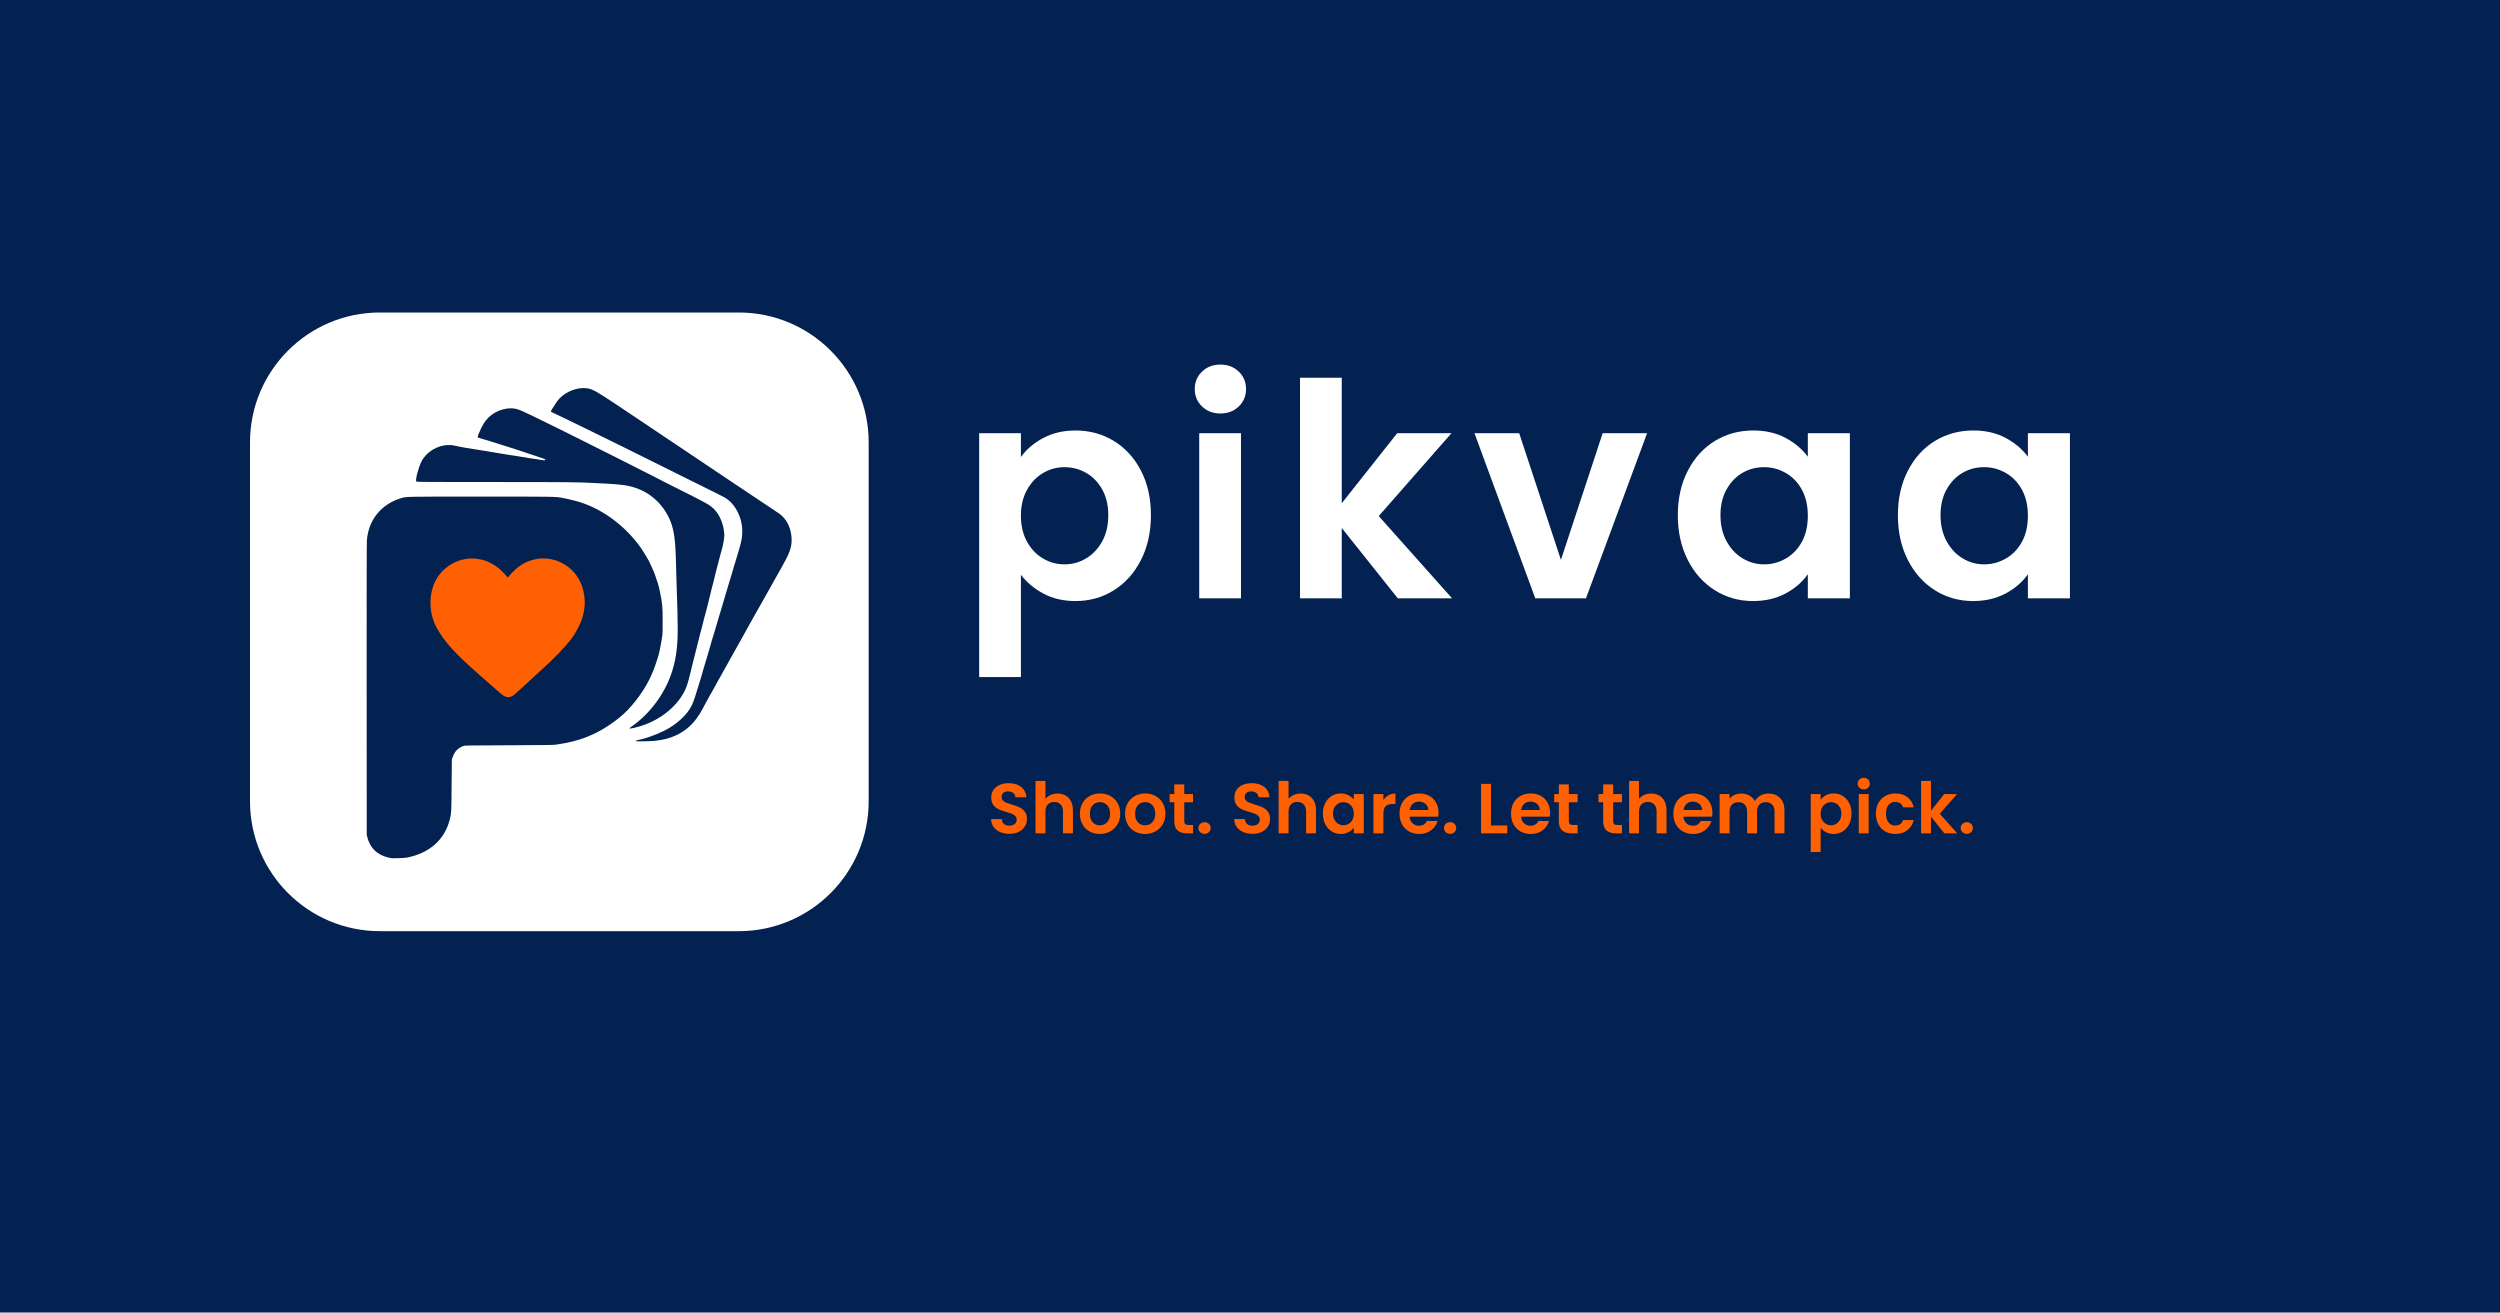
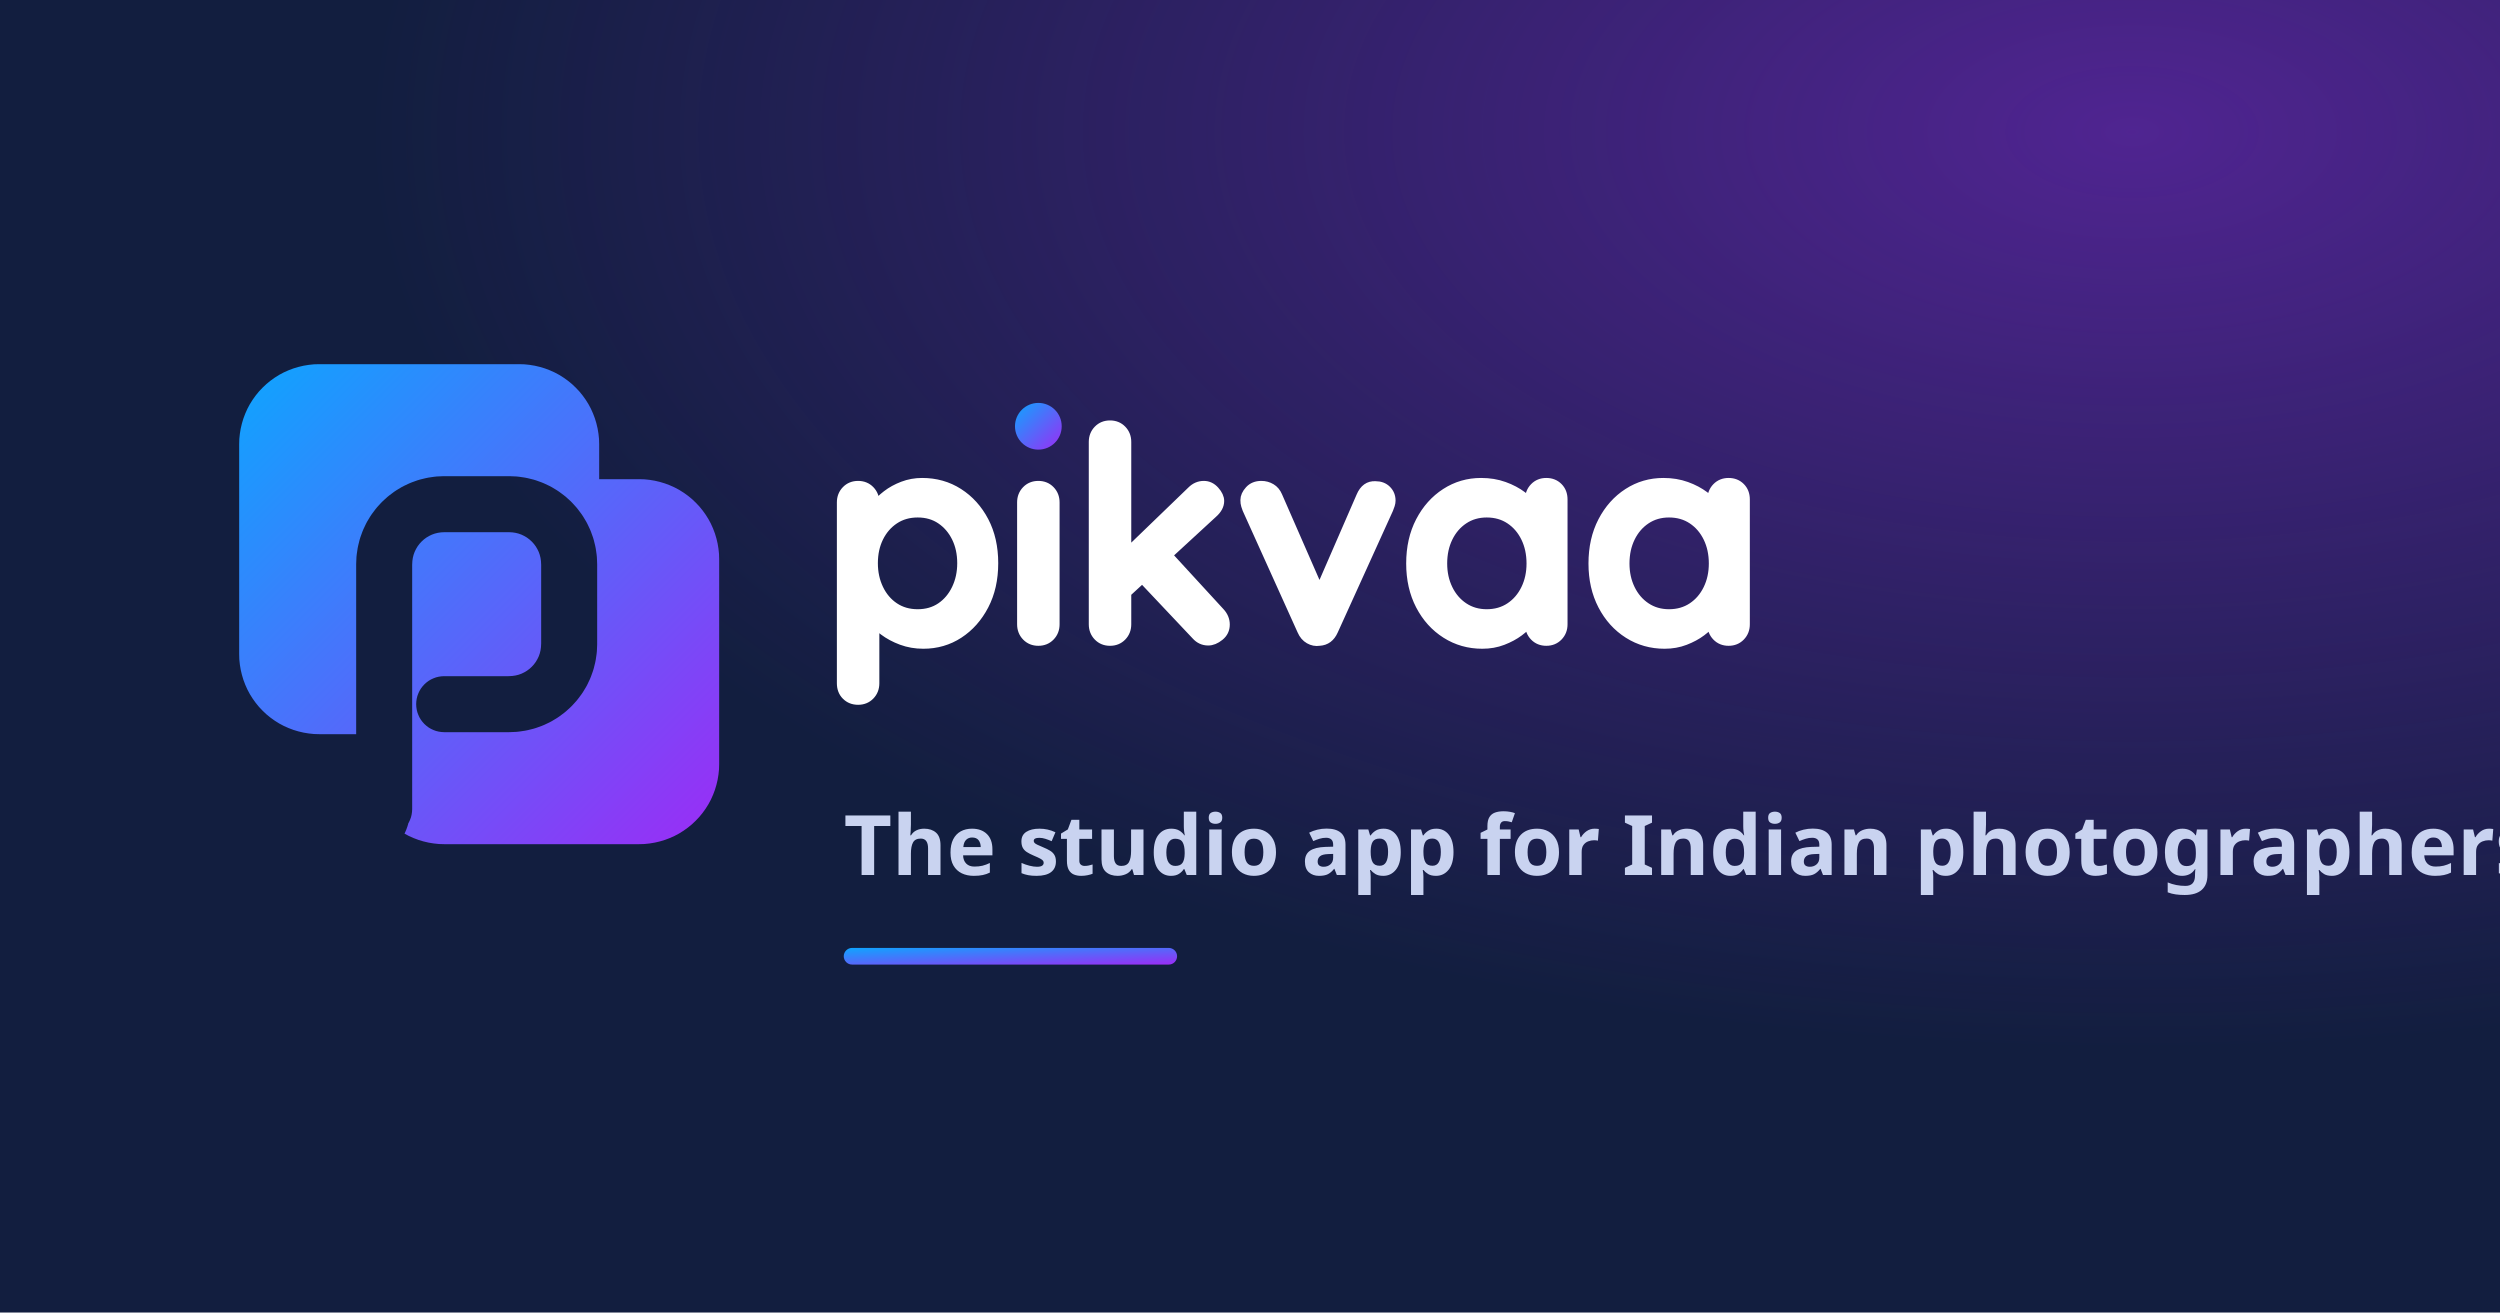
<svg xmlns="http://www.w3.org/2000/svg" viewBox="0 0 1200 630" width="1200" height="630">
-   <rect width="1200" height="630" fill="#032251" />
-   <g transform="translate(120 150) scale(0.29)">
-     <rect width="1024" height="1024" rx="215" fill="#FFFFFF" />
-     <path d="M233.1 903.1C232.6 902.9 230.3 902.4 228.1 901.9C210.5 897.6 198.9 886.3 194.4 869.2L193.2 864.7L193.1 624.0C193.0 462.4 193.1 381.2 193.5 376.9C196.1 343.3 217.3 317.2 249.8 307.4C259.3 304.6 254.5 304.7 381.9 304.7C502.9 304.7 505.7 304.7 516.7 306.8C522.0 307.7 523.7 308.1 536.4 311.2C578.8 321.4 621.3 352.0 648.6 391.9C651.7 396.4 661.2 412.5 661.2 413.2C661.2 413.3 662.8 416.8 664.8 421.0C666.8 425.1 669.1 430.7 670.0 433.2C675.4 448.8 676.2 451.4 677.8 459.1C682.4 480.0 683.0 486.0 683.0 510.0C683.1 529.5 683.0 531.4 682.0 537.8C679.0 556.3 676.8 566.4 674.0 574.3C673.5 575.6 672.3 579.3 671.3 582.4C670.3 585.5 668.9 589.3 668.3 590.8C667.7 592.3 666.2 595.7 665.1 598.4C656.1 620.5 636.5 648.1 618.3 664.6C601.6 679.7 578.9 694.1 560.4 701.3C557.7 702.3 555.3 703.3 555.1 703.5C554.6 703.9 543.4 707.4 536.6 709.4C530.6 711.1 519.5 713.3 507.1 715.2C501.9 715.9 494.6 716.0 428.6 716.3C355.9 716.6 355.7 716.6 353.0 717.6C343.9 721.1 339.0 726.2 335.5 735.8L334.1 739.7L333.7 781.8C333.4 826.6 333.3 828.7 330.8 838.6C322.5 872.3 297.5 894.7 259.9 902.2C255.9 903.0 235.6 903.7 233.1 903.1ZM639.0 709.5C637.8 709.1 637.8 709.1 638.8 708.6C639.3 708.3 640.7 707.9 641.7 707.7C652.8 705.8 670.2 699.7 684.1 693.0C705.8 682.4 723.5 666.3 731.5 649.8C733.9 644.8 738.3 631.6 743.6 613.7C744.4 611.2 745.8 606.5 746.9 603.1C747.9 599.7 749.4 594.4 750.2 591.2C751.0 588.1 752.4 583.6 753.2 581.2C754.0 578.7 755.1 575.1 755.7 573.0C756.3 571.0 757.2 567.9 757.7 566.2C759.3 561.0 760.5 556.8 761.6 552.9C763.4 546.0 764.7 541.8 765.5 539.3C766.0 538.0 767.3 533.8 768.4 530.0C769.5 526.2 771.5 519.3 772.9 514.7C774.3 510.1 776.1 504.0 776.9 501.2C777.7 498.3 779.3 493.1 780.4 489.6C782.6 482.3 783.1 480.6 785.0 474.1C785.7 471.5 786.6 468.5 787.0 467.4C787.3 466.4 788.6 461.9 789.9 457.6C791.2 453.3 793.1 447.0 794.1 443.6C795.2 440.2 797.2 433.5 798.6 428.8C799.9 424.1 801.5 418.7 802.0 417.0C802.6 415.2 803.3 412.8 803.7 411.6C805.1 406.9 807.0 400.4 808.0 397.3C808.5 395.5 809.4 392.7 809.9 390.9C814.6 375.4 815.8 364.8 814.1 352.2C811.5 332.9 800.0 314.2 785.7 306.2C782.9 304.6 776.2 301.2 771.0 298.7C765.7 296.1 732.4 279.6 697.1 262.0C635.1 231.2 604.9 216.1 585.1 206.5C575.2 201.7 559.7 194.1 536.6 182.8C528.9 179.0 519.6 174.5 515.9 172.8C502.0 166.4 498.2 164.4 497.9 163.8C497.7 163.2 501.1 157.7 508.1 147.4C516.8 134.6 535.5 125.0 551.9 125.1C562.3 125.1 568.1 127.4 586.3 139.2C599.4 147.7 596.2 145.5 629.2 167.6C643.7 177.3 668.8 194.2 685.0 205.0C718.5 227.4 760.2 255.4 786.5 273.1C806.0 286.2 846.8 313.5 854.2 318.3C866.7 326.5 874.3 331.6 876.6 333.3C889.1 342.6 896.5 358.7 896.5 376.8C896.5 389.0 892.7 399.2 880.7 420.4C877.6 425.8 871.0 437.5 865.2 448.0C859.0 459.3 854.5 467.2 848.6 477.5C845.1 483.6 841.4 490.1 840.5 491.8C839.5 493.6 836.0 499.8 832.7 505.6C829.4 511.4 825.9 517.7 824.9 519.6C823.9 521.5 821.5 525.7 819.7 529.0C817.9 532.2 814.0 539.2 811.1 544.5C808.2 549.8 804.9 555.5 803.9 557.3C802.9 559.1 799.9 564.4 797.3 569.1C794.7 573.8 791.5 579.5 790.3 581.7C789.0 583.8 787.4 586.8 786.6 588.3C785.7 589.8 783.8 593.2 782.3 595.9C780.7 598.6 778.4 602.9 777.1 605.3C775.8 607.7 774.2 610.5 773.6 611.5C773.0 612.4 771.7 614.8 770.8 616.6C769.8 618.5 768.6 620.7 768.1 621.5C767.6 622.4 765.9 625.5 764.3 628.4C762.7 631.4 760.7 635.0 759.8 636.3C759.0 637.7 756.3 642.6 753.8 647.3C745.2 663.6 742.6 667.7 736.2 675.7C720.5 695.3 697.5 706.6 668.6 709.1C659.4 709.8 641.1 710.1 639.0 709.5ZM628.2 688.2C628.2 688.0 629.2 687.0 630.5 686.1C663.8 663.3 690.0 626.4 700.5 587.8C703.7 575.8 704.6 571.2 706.2 558.0C708.5 538.7 708.5 519.0 706.2 453.7C705.8 442.3 705.4 426.7 705.2 419.0C704.3 372.3 701.4 354.9 691.9 336.7C675.8 306.3 647.9 288.1 612.6 285.0C609.6 284.8 605.1 284.4 602.6 284.1C600.0 283.8 594.6 283.5 590.5 283.3C586.5 283.2 577.5 282.7 570.6 282.3C543.8 280.8 526.9 280.6 402.6 280.6C296.2 280.6 276.2 280.5 275.4 279.9C273.1 278.3 278.5 257.2 283.9 246.4C291.8 230.9 310.3 219.6 328.1 219.4C334.5 219.3 335.0 219.4 346.3 222.0C348.5 222.5 353.4 223.4 357.2 224.0C365.2 225.2 374.0 226.6 382.2 228.0C393.6 229.9 399.6 230.9 405.9 231.9C409.4 232.5 414.7 233.3 417.7 233.9C429.8 235.9 432.7 236.4 436.7 236.8C439.0 237.1 441.6 237.5 442.6 237.8C443.5 238.0 446.3 238.5 448.7 238.8C451.1 239.1 453.3 239.4 453.5 239.5C453.6 239.6 456.9 240.2 460.6 240.8C464.4 241.3 470.3 242.2 473.8 242.7C477.4 243.3 481.2 243.9 482.5 244.2C485.3 244.8 487.4 244.8 488.4 244.2C489.7 243.3 488.0 242.4 480.5 240.0C476.6 238.7 471.5 237.0 469.2 236.2C466.9 235.4 462.7 234.0 459.8 233.1C457.0 232.2 452.4 230.7 449.7 229.7C447.0 228.8 441.8 227.1 438.2 225.9C427.5 222.6 419.6 220.1 414.0 218.3C405.0 215.3 390.5 210.9 379.1 207.6C376.2 206.8 376.2 206.3 378.6 200.5C384.5 186.6 388.3 180.2 394.5 174.1C408.0 160.6 430.0 154.9 445.0 161.0C446.3 161.5 448.8 162.5 450.7 163.2C452.6 164.0 458.5 166.7 463.8 169.3C469.0 171.8 481.2 177.8 490.8 182.5C500.4 187.3 513.1 193.4 518.9 196.3C547.4 210.3 670.6 272.3 671.8 273.2C672.0 273.5 689.5 282.3 710.5 292.9C750.5 312.9 757.1 316.5 762.9 320.8C775.3 330.1 783.4 346.6 785.0 366.3C785.4 370.7 784.0 380.6 781.7 389.4C778.7 401.0 778.3 402.3 778.1 402.7C777.9 402.9 777.6 404.1 777.4 405.3C776.6 408.9 772.5 424.8 772.2 425.3C772.1 425.6 771.7 426.7 771.5 427.9C771.2 429.1 770.4 432.6 769.6 435.7C768.8 438.8 767.5 444.0 766.8 447.3C766.0 450.5 765.0 454.4 764.5 455.8C764.0 457.2 763.6 458.8 763.6 459.3C763.6 459.9 763.3 461.2 762.9 462.4C762.5 463.5 761.6 467.2 760.9 470.4C760.2 473.6 759.4 477.1 759.1 478.0C758.0 481.8 754.1 497.1 753.6 499.4C753.4 500.8 752.9 502.3 752.7 502.8C752.4 503.2 752.0 504.6 751.8 505.7C751.6 506.9 750.6 510.9 749.6 514.7C748.6 518.5 747.3 523.4 746.8 525.5C746.2 527.7 745.3 531.0 744.8 532.9C744.3 534.8 742.8 540.9 741.4 546.5C740.0 552.0 738.5 558.1 738.0 560.0C735.1 571.0 734.5 573.3 733.3 578.7C732.6 582.0 731.5 586.0 731.0 587.8C730.5 589.5 730.1 591.2 730.1 591.6C730.1 592.0 729.7 593.9 729.1 595.8C728.6 597.8 727.6 601.8 726.8 604.8C725.1 612.2 722.0 621.3 719.8 625.7C704.8 655.9 672.4 679.5 634.7 687.7C629.6 688.9 628.2 689.0 628.2 688.2ZM432.5 632.6C434.5 631.6 437.8 628.9 442.8 624.2C446.9 620.4 454.5 613.3 459.8 608.6C477.9 592.1 488.1 582.7 494.9 576.0C498.7 572.4 501.9 569.3 502.2 569.2C503.2 568.8 520.6 550.0 525.2 544.3C543.1 522.0 551.4 501.5 551.4 479.4C551.4 452.7 539.1 430.8 516.9 417.9C499.4 407.6 476.5 406.9 457.6 416.0C448.7 420.3 439.0 428.2 430.8 437.9C428.8 440.2 426.9 442.1 426.6 442.1C426.2 442.1 424.7 440.5 423.1 438.6C408.6 420.4 388.0 409.6 367.6 409.6C340.0 409.6 314.1 428.3 305.3 454.7C296.7 480.6 301.3 507.2 318.7 532.9C332.0 552.6 348.4 568.8 403.9 617.6C417.8 629.8 419.1 630.8 422.2 632.6C425.5 634.6 428.6 634.6 432.5 632.6Z" fill="#032251" fill-rule="evenodd" />
-     <path d="M425.2 632.9C424.0 632.5 422.0 631.7 420.9 630.9C418.5 629.2 418.7 629.4 401.1 613.9C393.5 607.3 385.1 599.9 382.3 597.4C342.1 562.2 324.7 543.1 312.0 520.1C301.4 500.8 299.2 476.3 306.2 455.0C314.7 428.9 340.1 410.6 367.5 410.6C388.0 410.6 407.4 420.6 421.9 438.6C423.9 441.2 426.0 443.4 426.4 443.5C426.9 443.6 428.4 442.1 430.4 439.8C441.5 426.3 452.7 418.0 465.5 413.8C501.1 401.9 539.5 423.6 548.1 460.6C551.6 475.9 551.5 486.3 547.4 502.0C544.7 512.5 536.8 528.0 528.6 538.7C519.1 551.2 498.8 572.2 480.2 588.8C474.1 594.3 444.6 621.3 439.3 626.3C432.6 632.6 429.6 634.0 425.2 632.9Z" fill="#FF6002" stroke="#FF6002" stroke-width="7" stroke-linejoin="round" />
+   <defs>
+     <linearGradient id="og" x1="0" y1="0" x2="1" y2="1">
+       <stop offset="0" stop-color="#0EA5FF" />
+       <stop offset="1" stop-color="#9B2CF5" />
+     </linearGradient>
+     <linearGradient id="ogd" x1="0" y1="0" x2="1" y2="1">
+       <stop offset="0" stop-color="#0EA5FF" />
+       <stop offset="1" stop-color="#9B2CF5" />
+     </linearGradient>
+     <radialGradient id="gl" cx=".85" cy=".1" r=".7">
+       <stop offset="0" stop-color="#9B2CF5" stop-opacity=".45" />
+       <stop offset="1" stop-color="#9B2CF5" stop-opacity="0" />
+     </radialGradient>
+   </defs>
+   <rect width="1200" height="630" fill="#121E3F" />
+   <rect width="1200" height="630" fill="url(#gl)" />
+   <g transform="translate(110,170) scale(2.4)">
+     <path fill="url(#og)" fill-rule="evenodd" d="M16.95 2.03 L15.91 2.14 L14.88 2.31 L13.86 2.55 L12.86 2.85 L11.88 3.22 L10.92 3.65 L10.00 4.14 L9.11 4.70 L8.26 5.31 L7.45 5.97 L6.69 6.69 L5.97 7.45 L5.31 8.26 L4.70 9.11 L4.14 10.00 L3.65 10.92 L3.22 11.88 L2.85 12.86 L2.55 13.86 L2.31 14.88 L2.14 15.91 L2.03 16.95 L2.00 18.00 L2.00 60.00 L2.03 61.05 L2.14 62.09 L2.31 63.12 L2.55 64.14 L2.85 65.14 L3.22 66.12 L3.65 67.08 L4.14 68.00 L4.70 68.89 L5.31 69.74 L5.97 70.55 L6.69 71.31 L7.45 72.03 L8.26 72.69 L9.11 73.30 L10.00 73.86 L10.92 74.35 L11.88 74.78 L12.86 75.15 L13.86 75.45 L14.88 75.69 L15.91 75.86 L16.95 75.97 L18.00 76.00 L25.40 76.00 L25.40 42.00 L25.41 41.73 L25.46 40.55 L25.52 40.00 L25.69 38.84 L25.80 38.30 L26.08 37.16 L26.24 36.63 L26.64 35.52 L26.85 35.01 L27.35 33.95 L27.61 33.46 L28.22 32.45 L28.52 32.00 L29.23 31.05 L29.57 30.63 L30.37 29.75 L30.75 29.37 L31.63 28.57 L32.05 28.23 L33.00 27.52 L33.45 27.22 L34.46 26.61 L34.95 26.35 L36.01 25.85 L36.52 25.64 L37.63 25.24 L38.16 25.08 L39.30 24.80 L39.84 24.69 L41.00 24.52 L41.55 24.46 L42.73 24.41 L43.00 24.40 L56.00 24.40 L56.27 24.41 L57.45 24.46 L58.00 24.52 L59.16 24.69 L59.70 24.80 L60.84 25.08 L61.37 25.24 L62.48 25.64 L62.99 25.85 L64.05 26.35 L64.54 26.61 L65.55 27.22 L66.00 27.52 L66.95 28.23 L67.37 28.57 L68.25 29.37 L68.63 29.75 L69.43 30.63 L69.77 31.05 L70.48 32.00 L70.78 32.45 L71.39 33.46 L71.65 33.95 L72.15 35.01 L72.36 35.52 L72.76 36.63 L72.92 37.16 L73.20 38.30 L73.31 38.84 L73.48 40.00 L73.54 40.55 L73.59 41.73 L73.60 42.00 L73.60 58.00 L73.59 58.27 L73.54 59.45 L73.48 60.00 L73.31 61.16 L73.20 61.70 L72.92 62.84 L72.76 63.37 L72.36 64.48 L72.15 64.99 L71.65 66.05 L71.39 66.54 L70.78 67.55 L70.48 68.00 L69.77 68.95 L69.43 69.37 L68.63 70.25 L68.25 70.63 L67.37 71.43 L66.95 71.77 L66.00 72.48 L65.55 72.78 L64.54 73.39 L64.05 73.65 L62.99 74.15 L62.48 74.36 L61.37 74.76 L60.84 74.92 L59.70 75.20 L59.16 75.31 L58.00 75.48 L57.45 75.54 L56.27 75.59 L56.00 75.60 L43.00 75.60 L42.45 75.57 L41.91 75.49 L41.37 75.36 L40.86 75.17 L40.36 74.94 L39.89 74.66 L39.45 74.33 L39.04 73.96 L38.67 73.55 L38.34 73.11 L38.06 72.64 L37.83 72.14 L37.64 71.63 L37.51 71.09 L37.43 70.55 L37.40 70.00 L37.43 69.45 L37.51 68.91 L37.64 68.37 L37.83 67.86 L38.06 67.36 L38.34 66.89 L38.67 66.45 L39.04 66.04 L39.45 65.67 L39.89 65.34 L40.36 65.06 L40.86 64.83 L41.37 64.64 L41.91 64.51 L42.45 64.43 L43.00 64.40 L55.86 64.40 L56.63 64.36 L57.25 64.27 L57.86 64.12 L58.45 63.91 L59.01 63.64 L59.55 63.32 L60.06 62.94 L60.52 62.52 L60.94 62.06 L61.32 61.55 L61.64 61.01 L61.91 60.45 L62.12 59.86 L62.27 59.25 L62.36 58.63 L62.40 57.86 L62.40 42.14 L62.36 41.37 L62.27 40.75 L62.12 40.14 L61.91 39.55 L61.64 38.99 L61.32 38.45 L60.94 37.94 L60.52 37.48 L60.06 37.06 L59.55 36.68 L59.01 36.36 L58.45 36.09 L57.86 35.88 L57.25 35.73 L56.63 35.64 L55.86 35.60 L43.14 35.60 L42.37 35.64 L41.75 35.73 L41.14 35.88 L40.55 36.09 L39.99 36.36 L39.45 36.68 L38.94 37.06 L38.48 37.48 L38.06 37.94 L37.68 38.45 L37.36 38.99 L37.09 39.55 L36.88 40.14 L36.73 40.75 L36.64 41.37 L36.60 42.14 L36.60 91.00 L36.57 91.55 L36.49 92.09 L36.36 92.63 L36.17 93.14 L35.94 93.64 L35.83 93.82 L35.79 94.01 L35.64 94.49 L35.44 95.05 L35.24 95.52 L35.07 95.89 L35.92 96.35 L36.88 96.78 L37.86 97.15 L38.86 97.45 L39.88 97.69 L40.91 97.86 L41.95 97.97 L43.00 98.00 L82.00 98.00 L83.05 97.97 L84.09 97.86 L85.12 97.69 L86.14 97.45 L87.14 97.15 L88.12 96.78 L89.08 96.35 L90.00 95.86 L90.89 95.30 L91.74 94.69 L92.55 94.03 L93.31 93.31 L94.03 92.55 L94.69 91.74 L95.30 90.89 L95.86 90.00 L96.35 89.08 L96.78 88.12 L97.15 87.14 L97.45 86.14 L97.69 85.12 L97.86 84.09 L97.97 83.05 L98.00 82.00 L98.00 41.00 L97.97 39.95 L97.86 38.91 L97.69 37.88 L97.45 36.86 L97.15 35.86 L96.78 34.88 L96.35 33.92 L95.86 33.00 L95.30 32.11 L94.69 31.26 L94.03 30.45 L93.31 29.69 L92.55 28.97 L91.74 28.31 L90.89 27.70 L90.00 27.14 L89.08 26.65 L88.12 26.22 L87.14 25.85 L86.14 25.55 L85.12 25.31 L84.09 25.14 L83.05 25.03 L82.00 25.00 L74.00 25.00 L74.00 18.00 L73.97 16.95 L73.86 15.91 L73.69 14.88 L73.45 13.86 L73.15 12.86 L72.78 11.88 L72.35 10.92 L71.86 10.00 L71.30 9.11 L70.69 8.26 L70.03 7.45 L69.31 6.69 L68.55 5.97 L67.74 5.31 L66.89 4.70 L66.00 4.14 L65.08 3.65 L64.12 3.22 L63.14 2.85 L62.14 2.55 L61.12 2.31 L60.09 2.14 L59.05 2.03 L58.00 2.00 L18.00 2.00 L16.95 2.03Z" />
  </g>
-   <g transform="translate(470 175)">
-     <path transform="translate(0 0) scale(0.1431298) translate(-69 784)" d="M392 -563Q463 -563 520.5 -528.0Q578 -493 611.5 -428.5Q645 -364 645 -279Q645 -194 611.5 -128.5Q578 -63 520.5 -27.0Q463 9 392 9Q331 9 284.5 -16.0Q238 -41 209 -79V264H69V-554H209V-474Q236 -512 283.5 -537.5Q331 -563 392 -563ZM355 -440Q317 -440 283.5 -420.5Q250 -401 229.5 -364.0Q209 -327 209 -277Q209 -227 229.5 -190.0Q250 -153 283.5 -133.5Q317 -114 355 -114Q394 -114 427.5 -134.0Q461 -154 481.5 -191.0Q502 -228 502 -279Q502 -329 481.5 -365.5Q461 -402 427.5 -421.0Q394 -440 355 -440Z M792 -702Q792 -737 816.5 -760.5Q841 -784 878 -784Q915 -784 939.5 -760.5Q964 -737 964 -702Q964 -667 939.5 -643.5Q915 -620 878 -620Q841 -620 816.5 -643.5Q792 -667 792 -702ZM947 -554V0H807V-554Z M1473 0 1285 -236V0H1145V-740H1285V-319L1471 -554H1653L1409 -276L1655 0Z M2020 -129 2160 -554H2309L2104 0H1934L1730 -554H1880Z M2665 -563Q2727 -563 2773.5 -538.0Q2820 -513 2848 -475V-554H2989V0H2848V-81Q2821 -42 2773.5 -16.5Q2726 9 2664 9Q2594 9 2536.5 -27.0Q2479 -63 2445.5 -128.5Q2412 -194 2412 -279Q2412 -363 2445.5 -428.0Q2479 -493 2536.5 -528.0Q2594 -563 2665 -563ZM2701 -440Q2662 -440 2629.0 -421.0Q2596 -402 2575.5 -365.5Q2555 -329 2555 -279Q2555 -229 2575.5 -191.5Q2596 -154 2629.5 -134.0Q2663 -114 2701 -114Q2740 -114 2774.0 -133.5Q2808 -153 2828.0 -189.5Q2848 -226 2848 -277Q2848 -328 2828.0 -364.5Q2808 -401 2774.0 -420.5Q2740 -440 2701 -440Z M3403 -563Q3465 -563 3511.5 -538.0Q3558 -513 3586 -475V-554H3727V0H3586V-81Q3559 -42 3511.5 -16.5Q3464 9 3402 9Q3332 9 3274.5 -27.0Q3217 -63 3183.5 -128.5Q3150 -194 3150 -279Q3150 -363 3183.5 -428.0Q3217 -493 3274.5 -528.0Q3332 -563 3403 -563ZM3439 -440Q3400 -440 3367.0 -421.0Q3334 -402 3313.5 -365.5Q3293 -329 3293 -279Q3293 -229 3313.5 -191.5Q3334 -154 3367.5 -134.0Q3401 -114 3439 -114Q3478 -114 3512.0 -133.5Q3546 -153 3566.0 -189.5Q3586 -226 3586 -277Q3586 -328 3566.0 -364.5Q3546 -401 3512.0 -420.5Q3478 -440 3439 -440Z" fill="#FFFFFF" />
+   <g transform="translate(400,190) scale(0.1415896)">
+     <g transform="translate(-41,835.4)">
+       <path d="M342 -545Q412 -545 467.5 -509.5Q523 -474 555.5 -412.0Q588 -350 588 -268Q588 -186 555.5 -123.5Q523 -61 468.5 -25.5Q414 10 346 10Q306 10 271.0 -3.0Q236 -16 209.5 -36.0Q183 -56 168.5 -76.5Q154 -97 154 -111L185 -124V139Q185 165 168.0 182.5Q151 200 125 200Q99 200 82.0 183.0Q65 166 65 139V-474Q65 -500 82.0 -517.5Q99 -535 125 -535Q151 -535 168.0 -517.5Q185 -500 185 -474V-425L168 -434Q168 -447 182.0 -465.5Q196 -484 220.0 -502.5Q244 -521 275.5 -533.0Q307 -545 342 -545ZM327 -435Q283 -435 250.0 -413.0Q217 -391 198.5 -353.5Q180 -316 180 -268Q180 -221 198.5 -182.5Q217 -144 250.0 -122.0Q283 -100 327 -100Q371 -100 403.5 -122.0Q436 -144 454.5 -182.5Q473 -221 473 -268Q473 -316 454.5 -353.5Q436 -391 403.5 -413.0Q371 -435 327 -435ZM796 -61Q796 -35 779.0 -17.5Q762 0 736 0Q710 0 693.0 -17.5Q676 -35 676 -61V-474Q676 -500 693.0 -517.5Q710 -535 736 -535Q762 -535 779.0 -517.5Q796 -500 796 -474ZM979 0Q953 0 936.0 -17.5Q919 -35 919 -61V-679Q919 -705 936.0 -722.5Q953 -740 979 -740Q1005 -740 1022.0 -722.5Q1039 -705 1039 -679V-61Q1039 -35 1022.0 -17.5Q1005 0 979 0ZM1297 -535Q1320 -535 1337.0 -516.0Q1354 -497 1354 -479Q1354 -455 1330 -434L1029 -157L1024 -295L1253 -516Q1272 -535 1297 -535ZM1312 -1Q1286 -1 1268 -21L1083 -217L1174 -301L1354 -105Q1373 -85 1373 -60Q1373 -34 1352.5 -17.5Q1332 -1 1312 -1ZM1492 -535Q1511 -535 1527.0 -525.5Q1543 -516 1551 -497L1698 -161L1676 -151L1826 -496Q1843 -536 1879 -534Q1904 -534 1919.5 -518.5Q1935 -503 1935 -480Q1935 -473 1932.5 -465.0Q1930 -457 1927 -450L1740 -38Q1724 -2 1689 0Q1670 3 1652.5 -7.0Q1635 -17 1626 -38L1440 -450Q1438 -455 1435.5 -463.0Q1433 -471 1433 -482Q1433 -500 1449.0 -517.5Q1465 -535 1492 -535ZM2458 -545Q2484 -545 2501.0 -528.0Q2518 -511 2518 -484V-61Q2518 -35 2501.0 -17.5Q2484 0 2458 0Q2432 0 2415.0 -17.5Q2398 -35 2398 -61V-110L2420 -101Q2420 -88 2406.0 -69.5Q2392 -51 2368.0 -33.0Q2344 -15 2311.5 -2.5Q2279 10 2241 10Q2172 10 2116.0 -25.5Q2060 -61 2027.5 -123.5Q1995 -186 1995 -267Q1995 -349 2027.5 -411.5Q2060 -474 2115.0 -509.5Q2170 -545 2237 -545Q2280 -545 2316.0 -532.0Q2352 -519 2378.5 -499.0Q2405 -479 2419.5 -458.5Q2434 -438 2434 -424L2398 -411V-484Q2398 -510 2415.0 -527.5Q2432 -545 2458 -545ZM2256 -100Q2300 -100 2333.0 -122.0Q2366 -144 2384.5 -182.0Q2403 -220 2403 -267Q2403 -315 2384.5 -353.0Q2366 -391 2333.0 -413.0Q2300 -435 2256 -435Q2213 -435 2180.0 -413.0Q2147 -391 2128.5 -353.0Q2110 -315 2110 -267Q2110 -220 2128.5 -182.0Q2147 -144 2180.0 -122.0Q2213 -100 2256 -100ZM3076 -545Q3102 -545 3119.0 -528.0Q3136 -511 3136 -484V-61Q3136 -35 3119.0 -17.5Q3102 0 3076 0Q3050 0 3033.0 -17.5Q3016 -35 3016 -61V-110L3038 -101Q3038 -88 3024.0 -69.5Q3010 -51 2986.0 -33.0Q2962 -15 2929.5 -2.5Q2897 10 2859 10Q2790 10 2734.0 -25.5Q2678 -61 2645.5 -123.5Q2613 -186 2613 -267Q2613 -349 2645.5 -411.5Q2678 -474 2733.0 -509.5Q2788 -545 2855 -545Q2898 -545 2934.0 -532.0Q2970 -519 2996.5 -499.0Q3023 -479 3037.5 -458.5Q3052 -438 3052 -424L3016 -411V-484Q3016 -510 3033.0 -527.5Q3050 -545 3076 -545ZM2874 -100Q2918 -100 2951.0 -122.0Q2984 -144 3002.5 -182.0Q3021 -220 3021 -267Q3021 -315 3002.5 -353.0Q2984 -391 2951.0 -413.0Q2918 -435 2874 -435Q2831 -435 2798.0 -413.0Q2765 -391 2746.5 -353.0Q2728 -315 2728 -267Q2728 -220 2746.5 -182.0Q2765 -144 2798.0 -122.0Q2831 -100 2874 -100Z" fill="#FFFFFF" stroke="#FFFFFF" stroke-width="24" stroke-linejoin="round" />
+       <circle cx="736.0" cy="-732.2" r="79.2" fill="url(#ogd)" />
+     </g>
  </g>
-   <path transform="translate(474 400) scale(0.034)" d="M51 -201H201Q204 -158 231.5 -133.0Q259 -108 307 -108Q356 -108 384.0 -131.5Q412 -155 412 -193Q412 -224 393.0 -244.0Q374 -264 345.5 -275.5Q317 -287 267 -301Q199 -321 156.5 -340.5Q114 -360 83.5 -399.5Q53 -439 53 -505Q53 -567 84.0 -613.0Q115 -659 171.0 -683.5Q227 -708 299 -708Q407 -708 474.5 -655.5Q542 -603 549 -509H395Q393 -545 364.5 -568.5Q336 -592 289 -592Q248 -592 223.5 -571.0Q199 -550 199 -510Q199 -482 217.5 -463.5Q236 -445 263.5 -433.5Q291 -422 341 -407Q409 -387 452.0 -367.0Q495 -347 526.0 -307.0Q557 -267 557 -202Q557 -146 528.0 -98.0Q499 -50 443.0 -21.5Q387 7 310 7Q237 7 178.5 -18.0Q120 -43 86.0 -90.0Q52 -137 51 -201Z M1206 -325V0H1066V-306Q1066 -372 1033.0 -407.5Q1000 -443 943 -443Q885 -443 851.5 -407.5Q818 -372 818 -306V0H678V-740H818V-485Q845 -521 890.0 -541.5Q935 -562 990 -562Q1053 -562 1102.0 -534.5Q1151 -507 1178.5 -453.5Q1206 -400 1206 -325Z M1304 -277Q1304 -362 1341.5 -427.0Q1379 -492 1444.0 -527.5Q1509 -563 1589 -563Q1669 -563 1734.0 -527.5Q1799 -492 1836.5 -427.0Q1874 -362 1874 -277Q1874 -192 1835.5 -127.0Q1797 -62 1731.5 -26.5Q1666 9 1585 9Q1505 9 1441.0 -26.5Q1377 -62 1340.5 -127.0Q1304 -192 1304 -277ZM1730 -277Q1730 -356 1688.5 -398.5Q1647 -441 1587 -441Q1527 -441 1486.5 -398.5Q1446 -356 1446 -277Q1446 -198 1485.5 -155.5Q1525 -113 1585 -113Q1623 -113 1656.5 -131.5Q1690 -150 1710.0 -187.0Q1730 -224 1730 -277Z M1942 -277Q1942 -362 1979.5 -427.0Q2017 -492 2082.0 -527.5Q2147 -563 2227 -563Q2307 -563 2372.0 -527.5Q2437 -492 2474.5 -427.0Q2512 -362 2512 -277Q2512 -192 2473.5 -127.0Q2435 -62 2369.5 -26.5Q2304 9 2223 9Q2143 9 2079.0 -26.5Q2015 -62 1978.5 -127.0Q1942 -192 1942 -277ZM2368 -277Q2368 -356 2326.5 -398.5Q2285 -441 2225 -441Q2165 -441 2124.5 -398.5Q2084 -356 2084 -277Q2084 -198 2123.5 -155.5Q2163 -113 2223 -113Q2261 -113 2294.5 -131.5Q2328 -150 2348.0 -187.0Q2368 -224 2368 -277Z M2778 -439V-171Q2778 -143 2791.5 -130.5Q2805 -118 2837 -118H2902V0H2814Q2637 0 2637 -172V-439H2571V-554H2637V-691H2778V-554H2902V-439Z M2978 -75Q2978 -110 3002.5 -133.5Q3027 -157 3065 -157Q3102 -157 3126.0 -133.5Q3150 -110 3150 -75Q3150 -40 3126.0 -16.5Q3102 7 3065 7Q3027 7 3002.5 -16.5Q2978 -40 2978 -75Z  M3483 -201H3633Q3636 -158 3663.5 -133.0Q3691 -108 3739 -108Q3788 -108 3816.0 -131.5Q3844 -155 3844 -193Q3844 -224 3825.0 -244.0Q3806 -264 3777.5 -275.5Q3749 -287 3699 -301Q3631 -321 3588.5 -340.5Q3546 -360 3515.5 -399.5Q3485 -439 3485 -505Q3485 -567 3516.0 -613.0Q3547 -659 3603.0 -683.5Q3659 -708 3731 -708Q3839 -708 3906.5 -655.5Q3974 -603 3981 -509H3827Q3825 -545 3796.5 -568.5Q3768 -592 3721 -592Q3680 -592 3655.5 -571.0Q3631 -550 3631 -510Q3631 -482 3649.5 -463.5Q3668 -445 3695.5 -433.5Q3723 -422 3773 -407Q3841 -387 3884.0 -367.0Q3927 -347 3958.0 -307.0Q3989 -267 3989 -202Q3989 -146 3960.0 -98.0Q3931 -50 3875.0 -21.5Q3819 7 3742 7Q3669 7 3610.5 -18.0Q3552 -43 3518.0 -90.0Q3484 -137 3483 -201Z M4638 -325V0H4498V-306Q4498 -372 4465.0 -407.5Q4432 -443 4375 -443Q4317 -443 4283.5 -407.5Q4250 -372 4250 -306V0H4110V-740H4250V-485Q4277 -521 4322.0 -541.5Q4367 -562 4422 -562Q4485 -562 4534.0 -534.5Q4583 -507 4610.5 -453.5Q4638 -400 4638 -325Z M4988 -563Q5050 -563 5096.5 -538.0Q5143 -513 5171 -475V-554H5312V0H5171V-81Q5144 -42 5096.5 -16.5Q5049 9 4987 9Q4917 9 4859.5 -27.0Q4802 -63 4768.5 -128.5Q4735 -194 4735 -279Q4735 -363 4768.5 -428.0Q4802 -493 4859.5 -528.0Q4917 -563 4988 -563ZM5024 -440Q4985 -440 4952.0 -421.0Q4919 -402 4898.5 -365.5Q4878 -329 4878 -279Q4878 -229 4898.5 -191.5Q4919 -154 4952.5 -134.0Q4986 -114 5024 -114Q5063 -114 5097.0 -133.5Q5131 -153 5151.0 -189.5Q5171 -226 5171 -277Q5171 -328 5151.0 -364.5Q5131 -401 5097.0 -420.5Q5063 -440 5024 -440Z M5759 -562V-415H5722Q5656 -415 5622.5 -384.0Q5589 -353 5589 -276V0H5449V-554H5589V-468Q5616 -512 5659.5 -537.0Q5703 -562 5759 -562Z M6364 -235H5959Q5964 -175 6001.0 -141.0Q6038 -107 6092 -107Q6170 -107 6203 -174H6354Q6330 -94 6262.0 -42.5Q6194 9 6095 9Q6015 9 5951.5 -26.5Q5888 -62 5852.5 -127.0Q5817 -192 5817 -277Q5817 -363 5852.0 -428.0Q5887 -493 5950.0 -528.0Q6013 -563 6095 -563Q6174 -563 6236.5 -529.0Q6299 -495 6333.5 -432.5Q6368 -370 6368 -289Q6368 -259 6364 -235ZM6223 -329Q6222 -383 6184.0 -415.5Q6146 -448 6091 -448Q6039 -448 6003.5 -416.5Q5968 -385 5960 -329Z M6445 -75Q6445 -110 6469.5 -133.5Q6494 -157 6532 -157Q6569 -157 6593.0 -133.5Q6617 -110 6617 -75Q6617 -40 6593.0 -16.5Q6569 7 6532 7Q6494 7 6469.5 -16.5Q6445 -40 6445 -75Z  M7108 -111H7338V0H6968V-698H7108Z M7938 -235H7533Q7538 -175 7575.0 -141.0Q7612 -107 7666 -107Q7744 -107 7777 -174H7928Q7904 -94 7836.0 -42.5Q7768 9 7669 9Q7589 9 7525.5 -26.5Q7462 -62 7426.5 -127.0Q7391 -192 7391 -277Q7391 -363 7426.0 -428.0Q7461 -493 7524.0 -528.0Q7587 -563 7669 -563Q7748 -563 7810.5 -529.0Q7873 -495 7907.5 -432.5Q7942 -370 7942 -289Q7942 -259 7938 -235ZM7797 -329Q7796 -383 7758.0 -415.5Q7720 -448 7665 -448Q7613 -448 7577.5 -416.5Q7542 -385 7534 -329Z M8207 -439V-171Q8207 -143 8220.5 -130.5Q8234 -118 8266 -118H8331V0H8243Q8066 0 8066 -172V-439H8000V-554H8066V-691H8207V-554H8331V-439Z  M8833 -439V-171Q8833 -143 8846.5 -130.5Q8860 -118 8892 -118H8957V0H8869Q8692 0 8692 -172V-439H8626V-554H8692V-691H8833V-554H8957V-439Z M9586 -325V0H9446V-306Q9446 -372 9413.0 -407.5Q9380 -443 9323 -443Q9265 -443 9231.5 -407.5Q9198 -372 9198 -306V0H9058V-740H9198V-485Q9225 -521 9270.0 -541.5Q9315 -562 9370 -562Q9433 -562 9482.0 -534.5Q9531 -507 9558.5 -453.5Q9586 -400 9586 -325Z M10230 -235H9825Q9830 -175 9867.0 -141.0Q9904 -107 9958 -107Q10036 -107 10069 -174H10220Q10196 -94 10128.0 -42.5Q10060 9 9961 9Q9881 9 9817.5 -26.5Q9754 -62 9718.5 -127.0Q9683 -192 9683 -277Q9683 -363 9718.0 -428.0Q9753 -493 9816.0 -528.0Q9879 -563 9961 -563Q10040 -563 10102.5 -529.0Q10165 -495 10199.5 -432.5Q10234 -370 10234 -289Q10234 -259 10230 -235ZM10089 -329Q10088 -383 10050.0 -415.5Q10012 -448 9957 -448Q9905 -448 9869.5 -416.5Q9834 -385 9826 -329Z M11251 -325V0H11111V-306Q11111 -371 11078.0 -405.5Q11045 -440 10988 -440Q10931 -440 10897.5 -405.5Q10864 -371 10864 -306V0H10724V-306Q10724 -371 10691.0 -405.5Q10658 -440 10601 -440Q10543 -440 10509.5 -405.5Q10476 -371 10476 -306V0H10336V-554H10476V-487Q10503 -522 10545.5 -542.0Q10588 -562 10639 -562Q10704 -562 10755.0 -534.5Q10806 -507 10834 -456Q10861 -504 10912.5 -533.0Q10964 -562 11024 -562Q11126 -562 11188.5 -499.5Q11251 -437 11251 -325Z  M11945 -563Q12016 -563 12073.5 -528.0Q12131 -493 12164.5 -428.5Q12198 -364 12198 -279Q12198 -194 12164.5 -128.5Q12131 -63 12073.5 -27.0Q12016 9 11945 9Q11884 9 11837.5 -16.0Q11791 -41 11762 -79V264H11622V-554H11762V-474Q11789 -512 11836.5 -537.5Q11884 -563 11945 -563ZM11908 -440Q11870 -440 11836.5 -420.5Q11803 -401 11782.5 -364.0Q11762 -327 11762 -277Q11762 -227 11782.5 -190.0Q11803 -153 11836.5 -133.5Q11870 -114 11908 -114Q11947 -114 11980.5 -134.0Q12014 -154 12034.5 -191.0Q12055 -228 12055 -279Q12055 -329 12034.5 -365.5Q12014 -402 11980.5 -421.0Q11947 -440 11908 -440Z M12285 -702Q12285 -737 12309.5 -760.5Q12334 -784 12371 -784Q12408 -784 12432.5 -760.5Q12457 -737 12457 -702Q12457 -667 12432.5 -643.5Q12408 -620 12371 -620Q12334 -620 12309.5 -643.5Q12285 -667 12285 -702ZM12440 -554V0H12300V-554Z M12816 -563Q12919 -563 12986.5 -511.5Q13054 -460 13077 -367H12926Q12914 -403 12885.5 -423.5Q12857 -444 12815 -444Q12755 -444 12720.0 -400.5Q12685 -357 12685 -277Q12685 -198 12720.0 -154.5Q12755 -111 12815 -111Q12900 -111 12926 -187H13077Q13054 -97 12986.0 -44.0Q12918 9 12816 9Q12736 9 12674.0 -26.5Q12612 -62 12577.0 -126.5Q12542 -191 12542 -277Q12542 -363 12577.0 -427.5Q12612 -492 12674.0 -527.5Q12736 -563 12816 -563Z M13508 0 13320 -236V0H13180V-740H13320V-319L13506 -554H13688L13444 -276L13690 0Z M13739 -75Q13739 -110 13763.5 -133.5Q13788 -157 13826 -157Q13863 -157 13887.0 -133.5Q13911 -110 13911 -75Q13911 -40 13887.0 -16.5Q13863 7 13826 7Q13788 7 13763.5 -16.5Q13739 -40 13739 -75Z" fill="#FF6002" />
+   <text x="405" y="420" font-family="Nunito" font-weight="700" font-size="40" fill="#C9D3F0">The studio app for Indian photographers</text>
+   <rect x="405" y="455" width="160" height="8" rx="4" fill="url(#og)" />
</svg>
